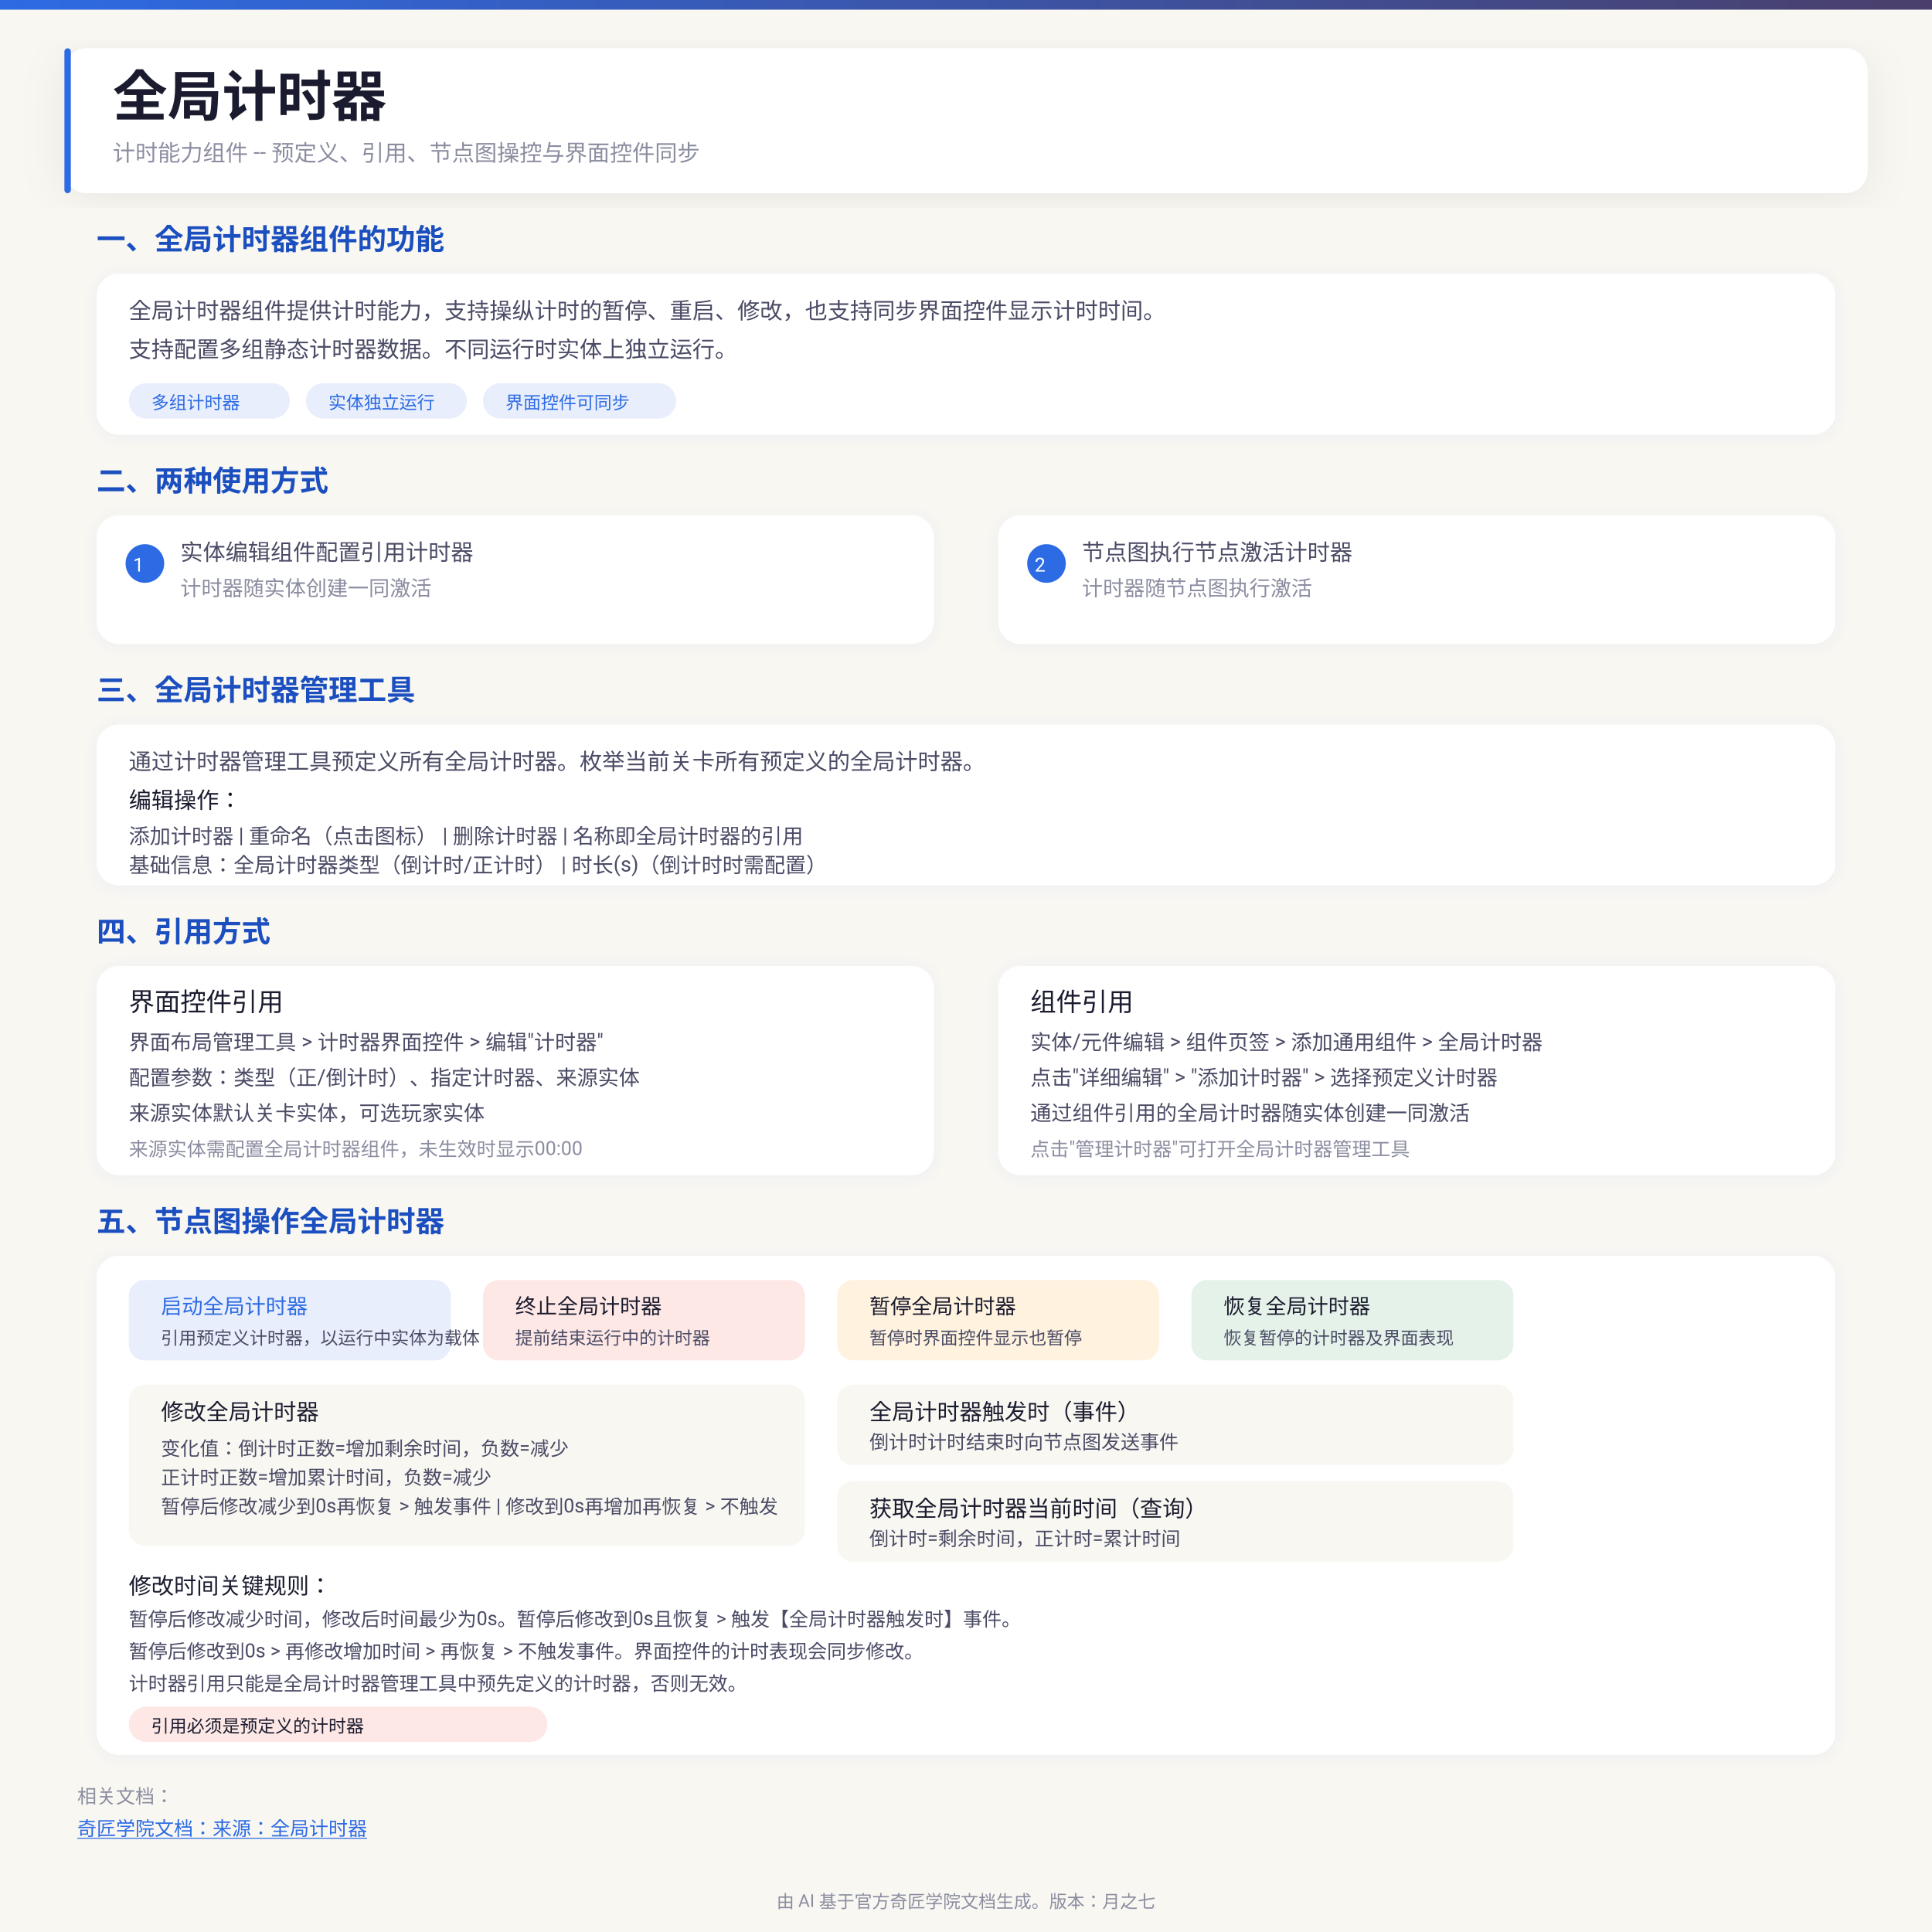
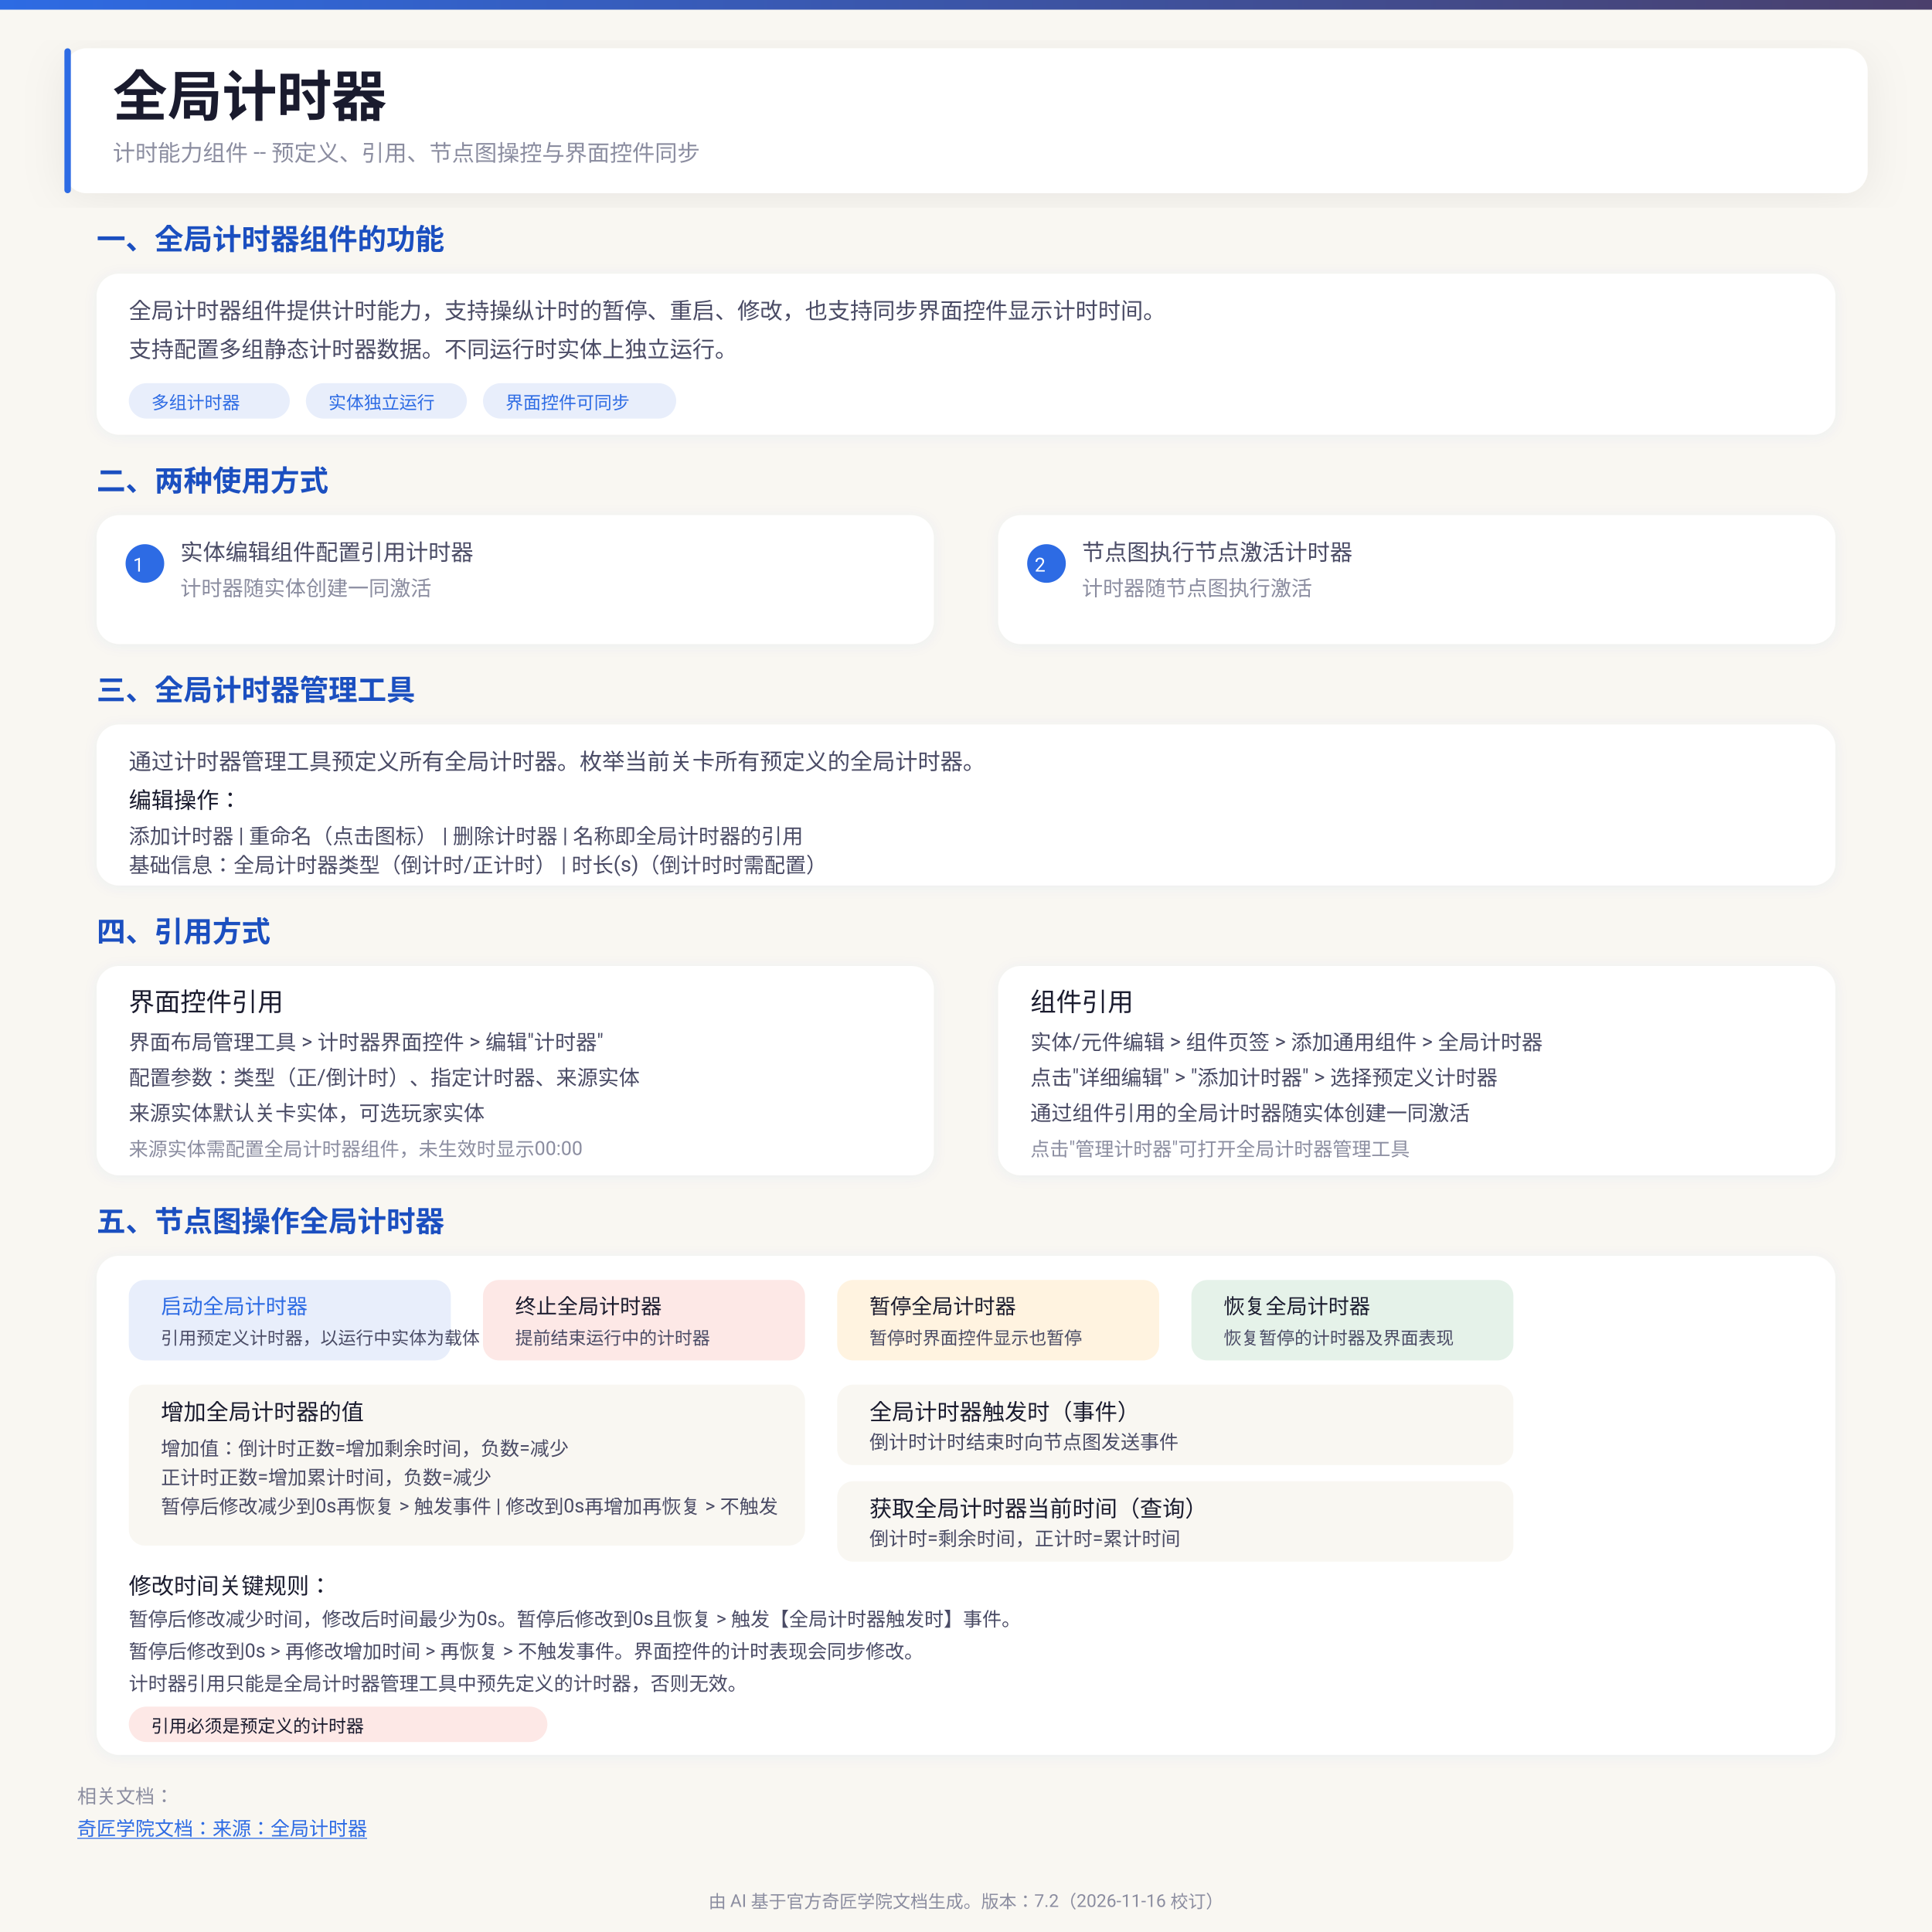
<svg xmlns="http://www.w3.org/2000/svg" xmlns:xlink="http://www.w3.org/1999/xlink" viewBox="0 0 1200 1200">
  <defs>
    <linearGradient id="topGrad" x1="0" y1="0" x2="1" y2="0">
      <stop offset="0%" stop-color="#2D6BE4" />
      <stop offset="100%" stop-color="#4A3F6B" />
    </linearGradient>
    <filter id="card">
      <feDropShadow dx="0" dy="1" stdDeviation="4" flood-color="#2D6BE4" flood-opacity="0.06" />
    </filter>
    <filter id="elevated">
      <feDropShadow dx="0" dy="4" stdDeviation="14" flood-color="#000" flood-opacity="0.07" />
    </filter>
  </defs>
  <rect width="1200" height="1200" fill="#F9F7F2" />
  <rect width="1200" height="6" fill="url(#topGrad)" />
  <rect x="40" y="30" width="1120" height="90" rx="14" fill="#FFFFFF" filter="url(#elevated)" />
  <rect x="40" y="30" width="4" height="90" rx="2" fill="#2D6BE4" />
  <text x="70" y="72" font-family="'HYWenHei 85W','Noto Sans SC','PingFang SC','Roboto',sans-serif" font-size="34" font-weight="bold" fill="#1A1B2E">全局计时器</text>
  <text x="70" y="100" font-family="'HYWenHei 85W','Noto Sans SC','PingFang SC','Roboto',sans-serif" font-size="14" fill="#8B8DA0">计时能力组件 -- 预定义、引用、节点图操控与界面控件同步</text>
  <text x="60" y="155" font-family="'HYWenHei 85W','Noto Sans SC','PingFang SC','Roboto',sans-serif" font-size="18" font-weight="700" fill="#1B4FC0">一、全局计时器组件的功能</text>
  <rect x="60" y="170" width="1080" height="100" rx="14" fill="#FFFFFF" filter="url(#card)" />
  <text x="80" y="198" font-family="'HYWenHei 85W','Noto Sans SC','PingFang SC','Roboto',sans-serif" font-size="14" fill="#4A4B65">全局计时器组件提供计时能力，支持操纵计时的暂停、重启、修改，也支持同步界面控件显示计时时间。</text>
  <text x="80" y="222" font-family="'HYWenHei 85W','Noto Sans SC','PingFang SC','Roboto',sans-serif" font-size="14" fill="#4A4B65">支持配置多组静态计时器数据。不同运行时实体上独立运行。</text>
  <rect x="80" y="238" width="100" height="22" rx="11" fill="#E8EEFB" />
  <text x="94" y="254" font-family="'HYWenHei 85W','Noto Sans SC','PingFang SC','Roboto',sans-serif" font-size="11" fill="#2D6BE4">多组计时器</text>
  <rect x="190" y="238" width="100" height="22" rx="11" fill="#E8EEFB" />
  <text x="204" y="254" font-family="'HYWenHei 85W','Noto Sans SC','PingFang SC','Roboto',sans-serif" font-size="11" fill="#2D6BE4">实体独立运行</text>
  <rect x="300" y="238" width="120" height="22" rx="11" fill="#E8EEFB" />
  <text x="314" y="254" font-family="'HYWenHei 85W','Noto Sans SC','PingFang SC','Roboto',sans-serif" font-size="11" fill="#2D6BE4">界面控件可同步</text>
  <text x="60" y="305" font-family="'HYWenHei 85W','Noto Sans SC','PingFang SC','Roboto',sans-serif" font-size="18" font-weight="700" fill="#1B4FC0">二、两种使用方式</text>
  <rect x="60" y="320" width="520" height="80" rx="14" fill="#FFFFFF" filter="url(#card)" />
  <circle cx="90" cy="350" r="12" fill="#2D6BE4" />
  <text x="86" y="355" font-family="'HYWenHei 85W','Noto Sans SC','PingFang SC','Roboto',sans-serif" font-size="12" fill="#FFF" text-anchor="middle">1</text>
  <text x="112" y="348" font-family="'HYWenHei 85W','Noto Sans SC','PingFang SC','Roboto',sans-serif" font-size="14" fill="#4A4B65">实体编辑组件配置引用计时器</text>
  <text x="112" y="370" font-family="'HYWenHei 85W','Noto Sans SC','PingFang SC','Roboto',sans-serif" font-size="13" fill="#8B8DA0">计时器随实体创建一同激活</text>
  <rect x="620" y="320" width="520" height="80" rx="14" fill="#FFFFFF" filter="url(#card)" />
  <circle cx="650" cy="350" r="12" fill="#2D6BE4" />
  <text x="646" y="355" font-family="'HYWenHei 85W','Noto Sans SC','PingFang SC','Roboto',sans-serif" font-size="12" fill="#FFF" text-anchor="middle">2</text>
  <text x="672" y="348" font-family="'HYWenHei 85W','Noto Sans SC','PingFang SC','Roboto',sans-serif" font-size="14" fill="#4A4B65">节点图执行节点激活计时器</text>
  <text x="672" y="370" font-family="'HYWenHei 85W','Noto Sans SC','PingFang SC','Roboto',sans-serif" font-size="13" fill="#8B8DA0">计时器随节点图执行激活</text>
  <text x="60" y="435" font-family="'HYWenHei 85W','Noto Sans SC','PingFang SC','Roboto',sans-serif" font-size="18" font-weight="700" fill="#1B4FC0">三、全局计时器管理工具</text>
  <rect x="60" y="450" width="1080" height="100" rx="14" fill="#FFFFFF" filter="url(#card)" />
  <text x="80" y="478" font-family="'HYWenHei 85W','Noto Sans SC','PingFang SC','Roboto',sans-serif" font-size="14" fill="#4A4B65">通过计时器管理工具预定义所有全局计时器。枚举当前关卡所有预定义的全局计时器。</text>
  <text x="80" y="502" font-family="'HYWenHei 85W','Noto Sans SC','PingFang SC','Roboto',sans-serif" font-size="14" font-weight="500" fill="#1A1B2E">编辑操作：</text>
  <text x="80" y="524" font-family="'HYWenHei 85W','Noto Sans SC','PingFang SC','Roboto',sans-serif" font-size="13" fill="#4A4B65">添加计时器 | 重命名（点击图标） | 删除计时器 | 名称即全局计时器的引用</text>
  <text x="80" y="542" font-family="'HYWenHei 85W','Noto Sans SC','PingFang SC','Roboto',sans-serif" font-size="13" fill="#4A4B65">基础信息：全局计时器类型（倒计时/正计时） | 时长(s)（倒计时时需配置）</text>
  <text x="60" y="585" font-family="'HYWenHei 85W','Noto Sans SC','PingFang SC','Roboto',sans-serif" font-size="18" font-weight="700" fill="#1B4FC0">四、引用方式</text>
  <rect x="60" y="600" width="520" height="130" rx="14" fill="#FFFFFF" filter="url(#card)" />
  <text x="80" y="628" font-family="'HYWenHei 85W','Noto Sans SC','PingFang SC','Roboto',sans-serif" font-size="16" font-weight="500" fill="#1A1B2E">界面控件引用</text>
  <text x="80" y="652" font-family="'HYWenHei 85W','Noto Sans SC','PingFang SC','Roboto',sans-serif" font-size="13" fill="#4A4B65">界面布局管理工具 &gt; 计时器界面控件 &gt; 编辑"计时器"</text>
  <text x="80" y="674" font-family="'HYWenHei 85W','Noto Sans SC','PingFang SC','Roboto',sans-serif" font-size="13" fill="#4A4B65">配置参数：类型（正/倒计时）、指定计时器、来源实体</text>
  <text x="80" y="696" font-family="'HYWenHei 85W','Noto Sans SC','PingFang SC','Roboto',sans-serif" font-size="13" fill="#4A4B65">来源实体默认关卡实体，可选玩家实体</text>
  <text x="80" y="718" font-family="'HYWenHei 85W','Noto Sans SC','PingFang SC','Roboto',sans-serif" font-size="12" fill="#8B8DA0">来源实体需配置全局计时器组件，未生效时显示00:00</text>
  <rect x="620" y="600" width="520" height="130" rx="14" fill="#FFFFFF" filter="url(#card)" />
  <text x="640" y="628" font-family="'HYWenHei 85W','Noto Sans SC','PingFang SC','Roboto',sans-serif" font-size="16" font-weight="500" fill="#1A1B2E">组件引用</text>
  <text x="640" y="652" font-family="'HYWenHei 85W','Noto Sans SC','PingFang SC','Roboto',sans-serif" font-size="13" fill="#4A4B65">实体/元件编辑 &gt; 组件页签 &gt; 添加通用组件 &gt; 全局计时器</text>
  <text x="640" y="674" font-family="'HYWenHei 85W','Noto Sans SC','PingFang SC','Roboto',sans-serif" font-size="13" fill="#4A4B65">点击"详细编辑" &gt; "添加计时器" &gt; 选择预定义计时器</text>
  <text x="640" y="696" font-family="'HYWenHei 85W','Noto Sans SC','PingFang SC','Roboto',sans-serif" font-size="13" fill="#4A4B65">通过组件引用的全局计时器随实体创建一同激活</text>
  <text x="640" y="718" font-family="'HYWenHei 85W','Noto Sans SC','PingFang SC','Roboto',sans-serif" font-size="12" fill="#8B8DA0">点击"管理计时器"可打开全局计时器管理工具</text>
  <text x="60" y="765" font-family="'HYWenHei 85W','Noto Sans SC','PingFang SC','Roboto',sans-serif" font-size="18" font-weight="700" fill="#1B4FC0">五、节点图操作全局计时器</text>
  <rect x="60" y="780" width="1080" height="310" rx="14" fill="#FFFFFF" filter="url(#card)" />
  <rect x="80" y="795" width="200" height="50" rx="10" fill="#E8EEFB" />
  <text x="100" y="816" font-family="'HYWenHei 85W','Noto Sans SC','PingFang SC','Roboto',sans-serif" font-size="13" font-weight="500" fill="#2D6BE4">启动全局计时器</text>
  <text x="100" y="835" font-family="'HYWenHei 85W','Noto Sans SC','PingFang SC','Roboto',sans-serif" font-size="11" fill="#4A4B65">引用预定义计时器，以运行中实体为载体</text>
  <rect x="300" y="795" width="200" height="50" rx="10" fill="#FDE8E6" />
  <text x="320" y="816" font-family="'HYWenHei 85W','Noto Sans SC','PingFang SC','Roboto',sans-serif" font-size="13" font-weight="500" fill="#1A1B2E">终止全局计时器</text>
  <text x="320" y="835" font-family="'HYWenHei 85W','Noto Sans SC','PingFang SC','Roboto',sans-serif" font-size="11" fill="#4A4B65">提前结束运行中的计时器</text>
  <rect x="520" y="795" width="200" height="50" rx="10" fill="#FFF3E0" />
  <text x="540" y="816" font-family="'HYWenHei 85W','Noto Sans SC','PingFang SC','Roboto',sans-serif" font-size="13" font-weight="500" fill="#1A1B2E">暂停全局计时器</text>
  <text x="540" y="835" font-family="'HYWenHei 85W','Noto Sans SC','PingFang SC','Roboto',sans-serif" font-size="11" fill="#4A4B65">暂停时界面控件显示也暂停</text>
  <rect x="740" y="795" width="200" height="50" rx="10" fill="#E5F2E9" />
  <text x="760" y="816" font-family="'HYWenHei 85W','Noto Sans SC','PingFang SC','Roboto',sans-serif" font-size="13" font-weight="500" fill="#1A1B2E">恢复全局计时器</text>
  <text x="760" y="835" font-family="'HYWenHei 85W','Noto Sans SC','PingFang SC','Roboto',sans-serif" font-size="11" fill="#4A4B65">恢复暂停的计时器及界面表现</text>
  <rect x="80" y="860" width="420" height="100" rx="10" fill="#F9F7F2" />
-   <text x="100" y="882" font-family="'HYWenHei 85W','Noto Sans SC','PingFang SC','Roboto',sans-serif" font-size="14" font-weight="500" fill="#1A1B2E">修改全局计时器</text>
-   <text x="100" y="904" font-family="'HYWenHei 85W','Noto Sans SC','PingFang SC','Roboto',sans-serif" font-size="12" fill="#4A4B65">变化值：倒计时正数=增加剩余时间，负数=减少</text>
+   <text x="100" y="882" font-family="'HYWenHei 85W','Noto Sans SC','PingFang SC','Roboto',sans-serif" font-size="14" font-weight="500" fill="#1A1B2E">增加全局计时器的值</text>
+   <text x="100" y="904" font-family="'HYWenHei 85W','Noto Sans SC','PingFang SC','Roboto',sans-serif" font-size="12" fill="#4A4B65">增加值：倒计时正数=增加剩余时间，负数=减少</text>
  <text x="100" y="922" font-family="'HYWenHei 85W','Noto Sans SC','PingFang SC','Roboto',sans-serif" font-size="12" fill="#4A4B65">正计时正数=增加累计时间，负数=减少</text>
  <text x="100" y="940" font-family="'HYWenHei 85W','Noto Sans SC','PingFang SC','Roboto',sans-serif" font-size="12" fill="#4A4B65">暂停后修改减少到0s再恢复 &gt; 触发事件 | 修改到0s再增加再恢复 &gt; 不触发</text>
  <rect x="520" y="860" width="420" height="50" rx="10" fill="#F9F7F2" />
  <text x="540" y="882" font-family="'HYWenHei 85W','Noto Sans SC','PingFang SC','Roboto',sans-serif" font-size="14" font-weight="500" fill="#1A1B2E">全局计时器触发时（事件）</text>
  <text x="540" y="900" font-family="'HYWenHei 85W','Noto Sans SC','PingFang SC','Roboto',sans-serif" font-size="12" fill="#4A4B65">倒计时计时结束时向节点图发送事件</text>
  <rect x="520" y="920" width="420" height="50" rx="10" fill="#F9F7F2" />
  <text x="540" y="942" font-family="'HYWenHei 85W','Noto Sans SC','PingFang SC','Roboto',sans-serif" font-size="14" font-weight="500" fill="#1A1B2E">获取全局计时器当前时间（查询）</text>
  <text x="540" y="960" font-family="'HYWenHei 85W','Noto Sans SC','PingFang SC','Roboto',sans-serif" font-size="12" fill="#4A4B65">倒计时=剩余时间，正计时=累计时间</text>
  <text x="80" y="990" font-family="'HYWenHei 85W','Noto Sans SC','PingFang SC','Roboto',sans-serif" font-size="14" font-weight="500" fill="#1A1B2E">修改时间关键规则：</text>
  <text x="80" y="1010" font-family="'HYWenHei 85W','Noto Sans SC','PingFang SC','Roboto',sans-serif" font-size="12" fill="#4A4B65">暂停后修改减少时间，修改后时间最少为0s。暂停后修改到0s且恢复 &gt; 触发【全局计时器触发时】事件。</text>
  <text x="80" y="1030" font-family="'HYWenHei 85W','Noto Sans SC','PingFang SC','Roboto',sans-serif" font-size="12" fill="#4A4B65">暂停后修改到0s &gt; 再修改增加时间 &gt; 再恢复 &gt; 不触发事件。界面控件的计时表现会同步修改。</text>
  <text x="80" y="1050" font-family="'HYWenHei 85W','Noto Sans SC','PingFang SC','Roboto',sans-serif" font-size="12" fill="#4A4B65">计时器引用只能是全局计时器管理工具中预先定义的计时器，否则无效。</text>
  <rect x="80" y="1060" width="260" height="22" rx="11" fill="#FDE8E6" />
  <text x="94" y="1076" font-family="'HYWenHei 85W','Noto Sans SC','PingFang SC','Roboto',sans-serif" font-size="11" fill="#1A1B2E">引用必须是预定义的计时器</text>
  <text x="48" y="1120" fill="#8B8DA0" font-size="12" font-family="'HYWenHei 85W','Noto Sans SC','PingFang SC','Roboto',sans-serif">相关文档：</text>
  <a xlink:href="https://act.mihoyo.com/ys/ugc/tutorial/detail/mhawd6rl5kpy" target="_blank">
    <text x="48" y="1140" fill="#2D6BE4" font-size="12" text-decoration="underline" font-family="'HYWenHei 85W','Noto Sans SC','PingFang SC','Roboto',sans-serif">奇匠学院文档：来源：全局计时器</text>
  </a>
-   <text x="600" y="1185" font-family="'HYWenHei 85W','Noto Sans SC','PingFang SC','Roboto',sans-serif" font-size="11" fill="#8B8DA0" text-anchor="middle">由 AI 基于官方奇匠学院文档生成。版本：月之七</text>
+   <text x="600" y="1185" font-family="'HYWenHei 85W','Noto Sans SC','PingFang SC','Roboto',sans-serif" font-size="11" fill="#8B8DA0" text-anchor="middle">由 AI 基于官方奇匠学院文档生成。版本：7.2（2026-11-16 校订）</text>
</svg>
